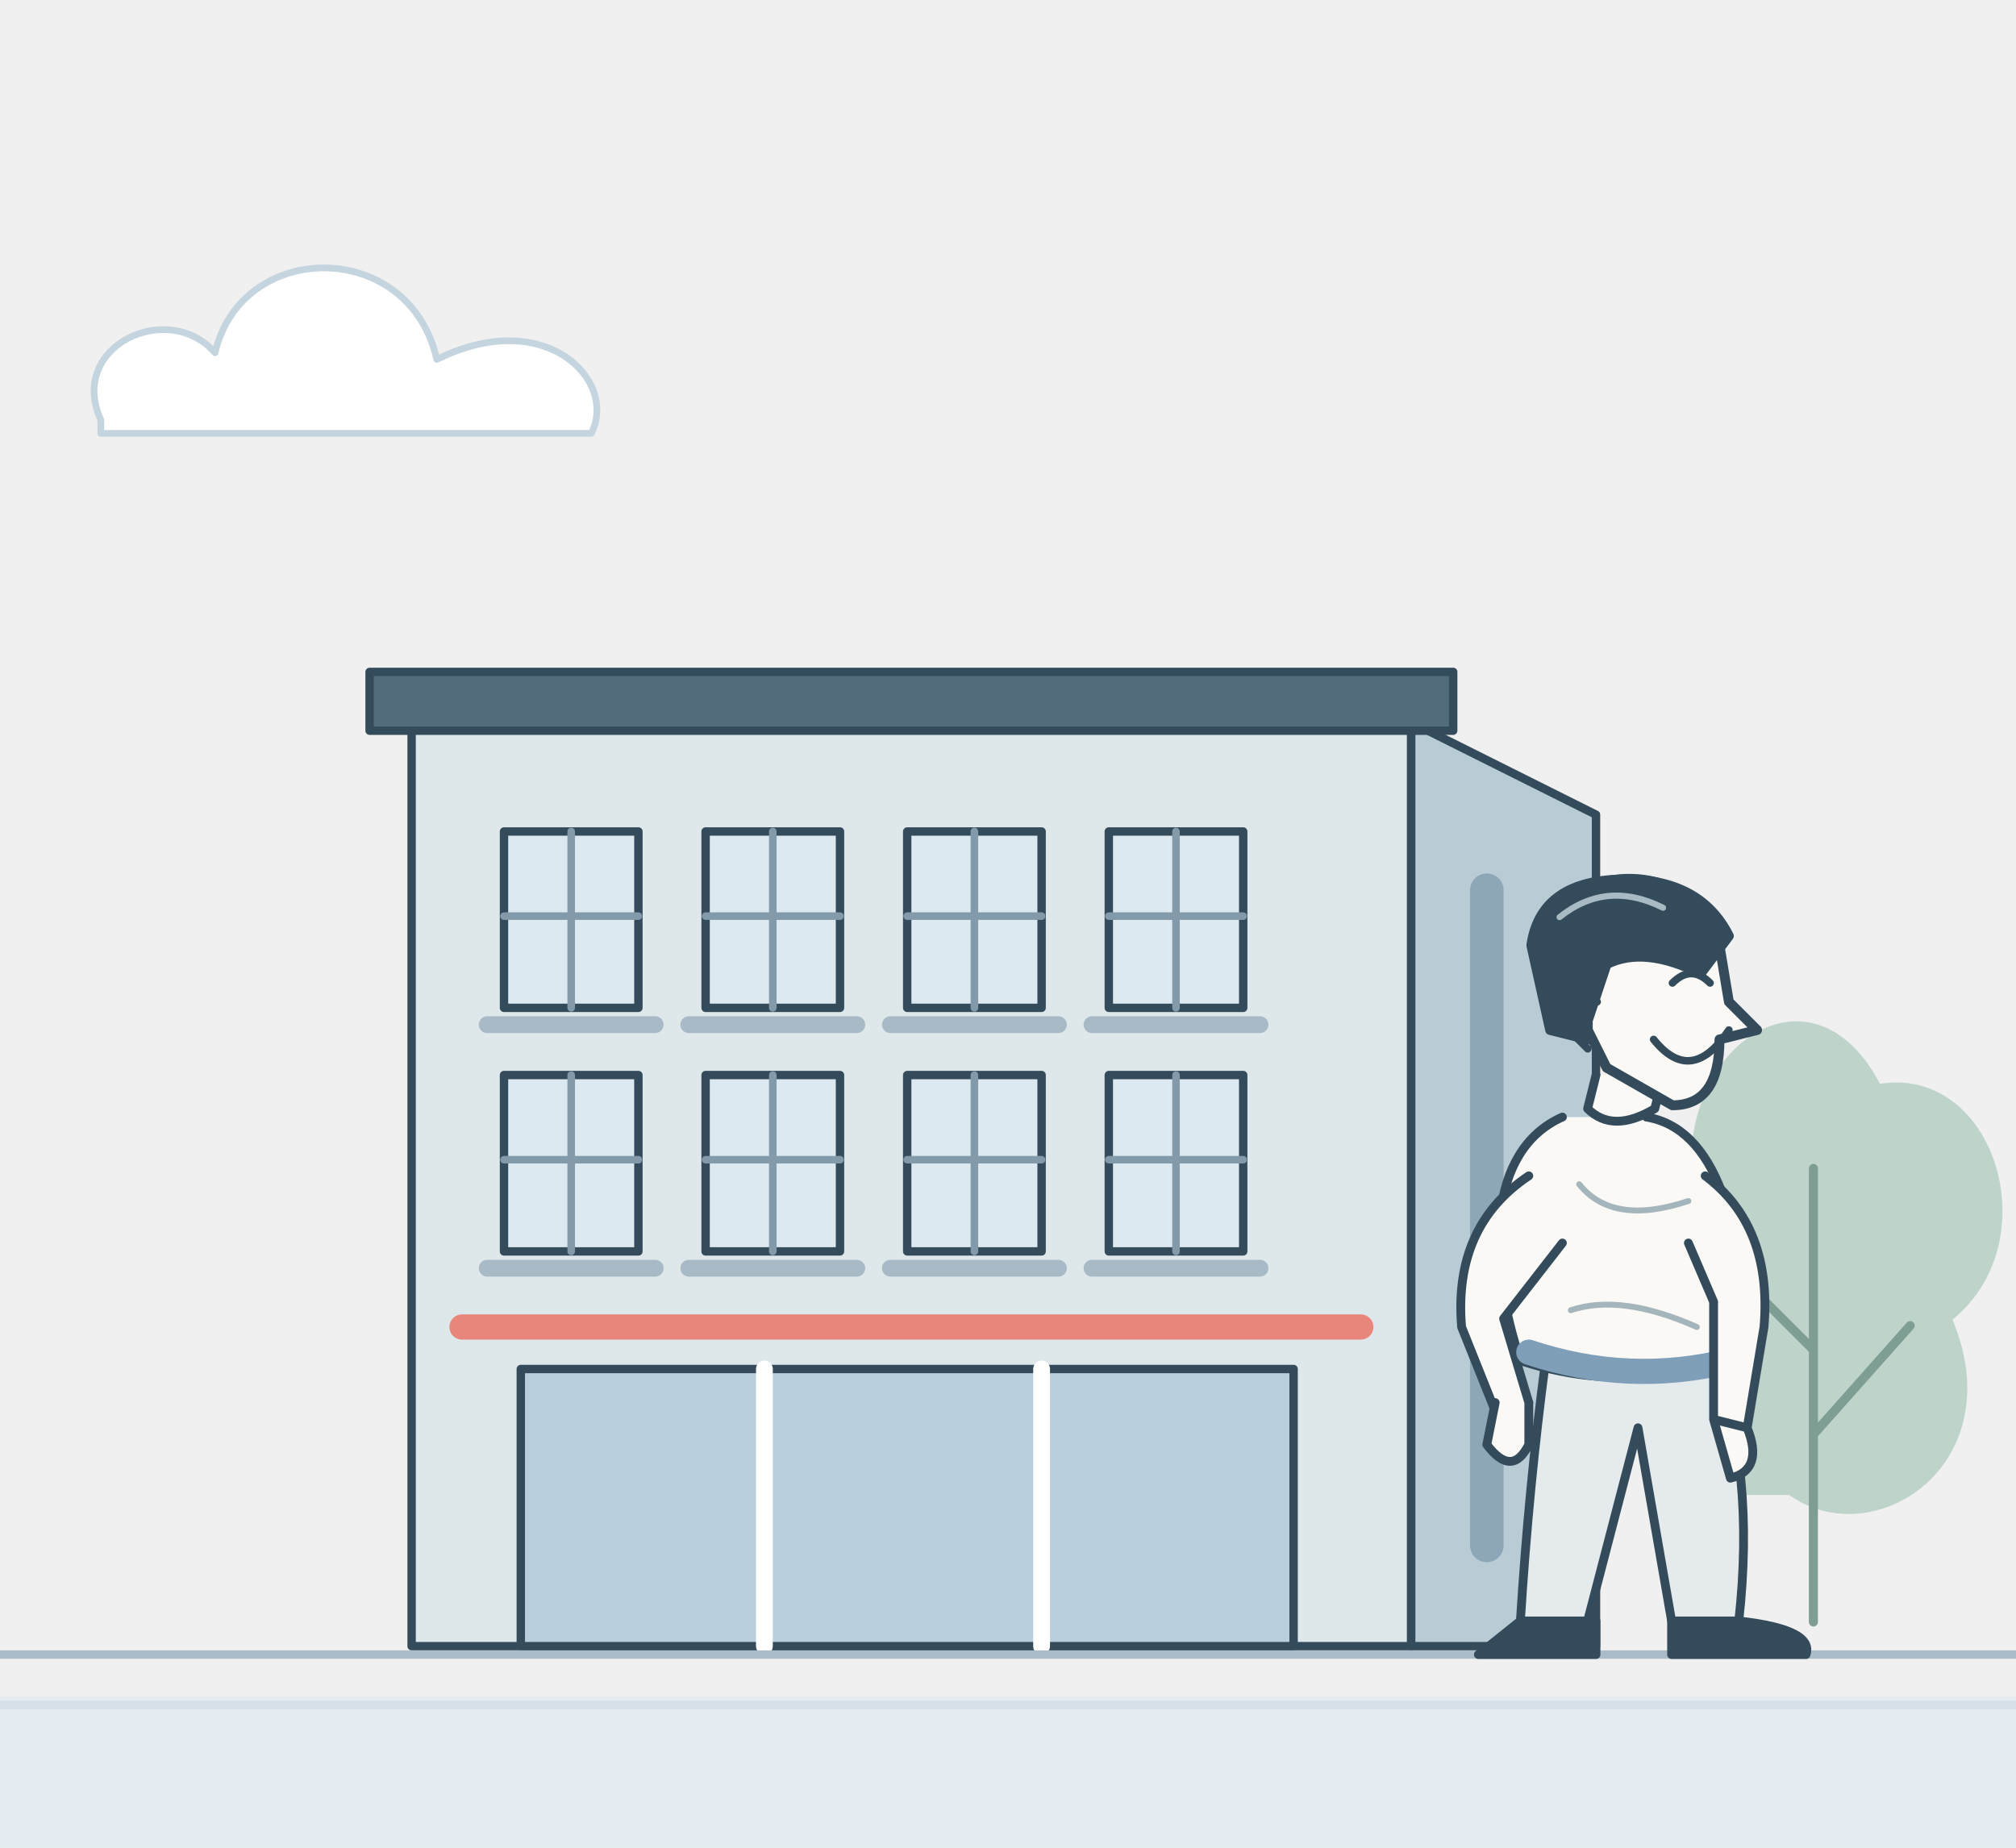
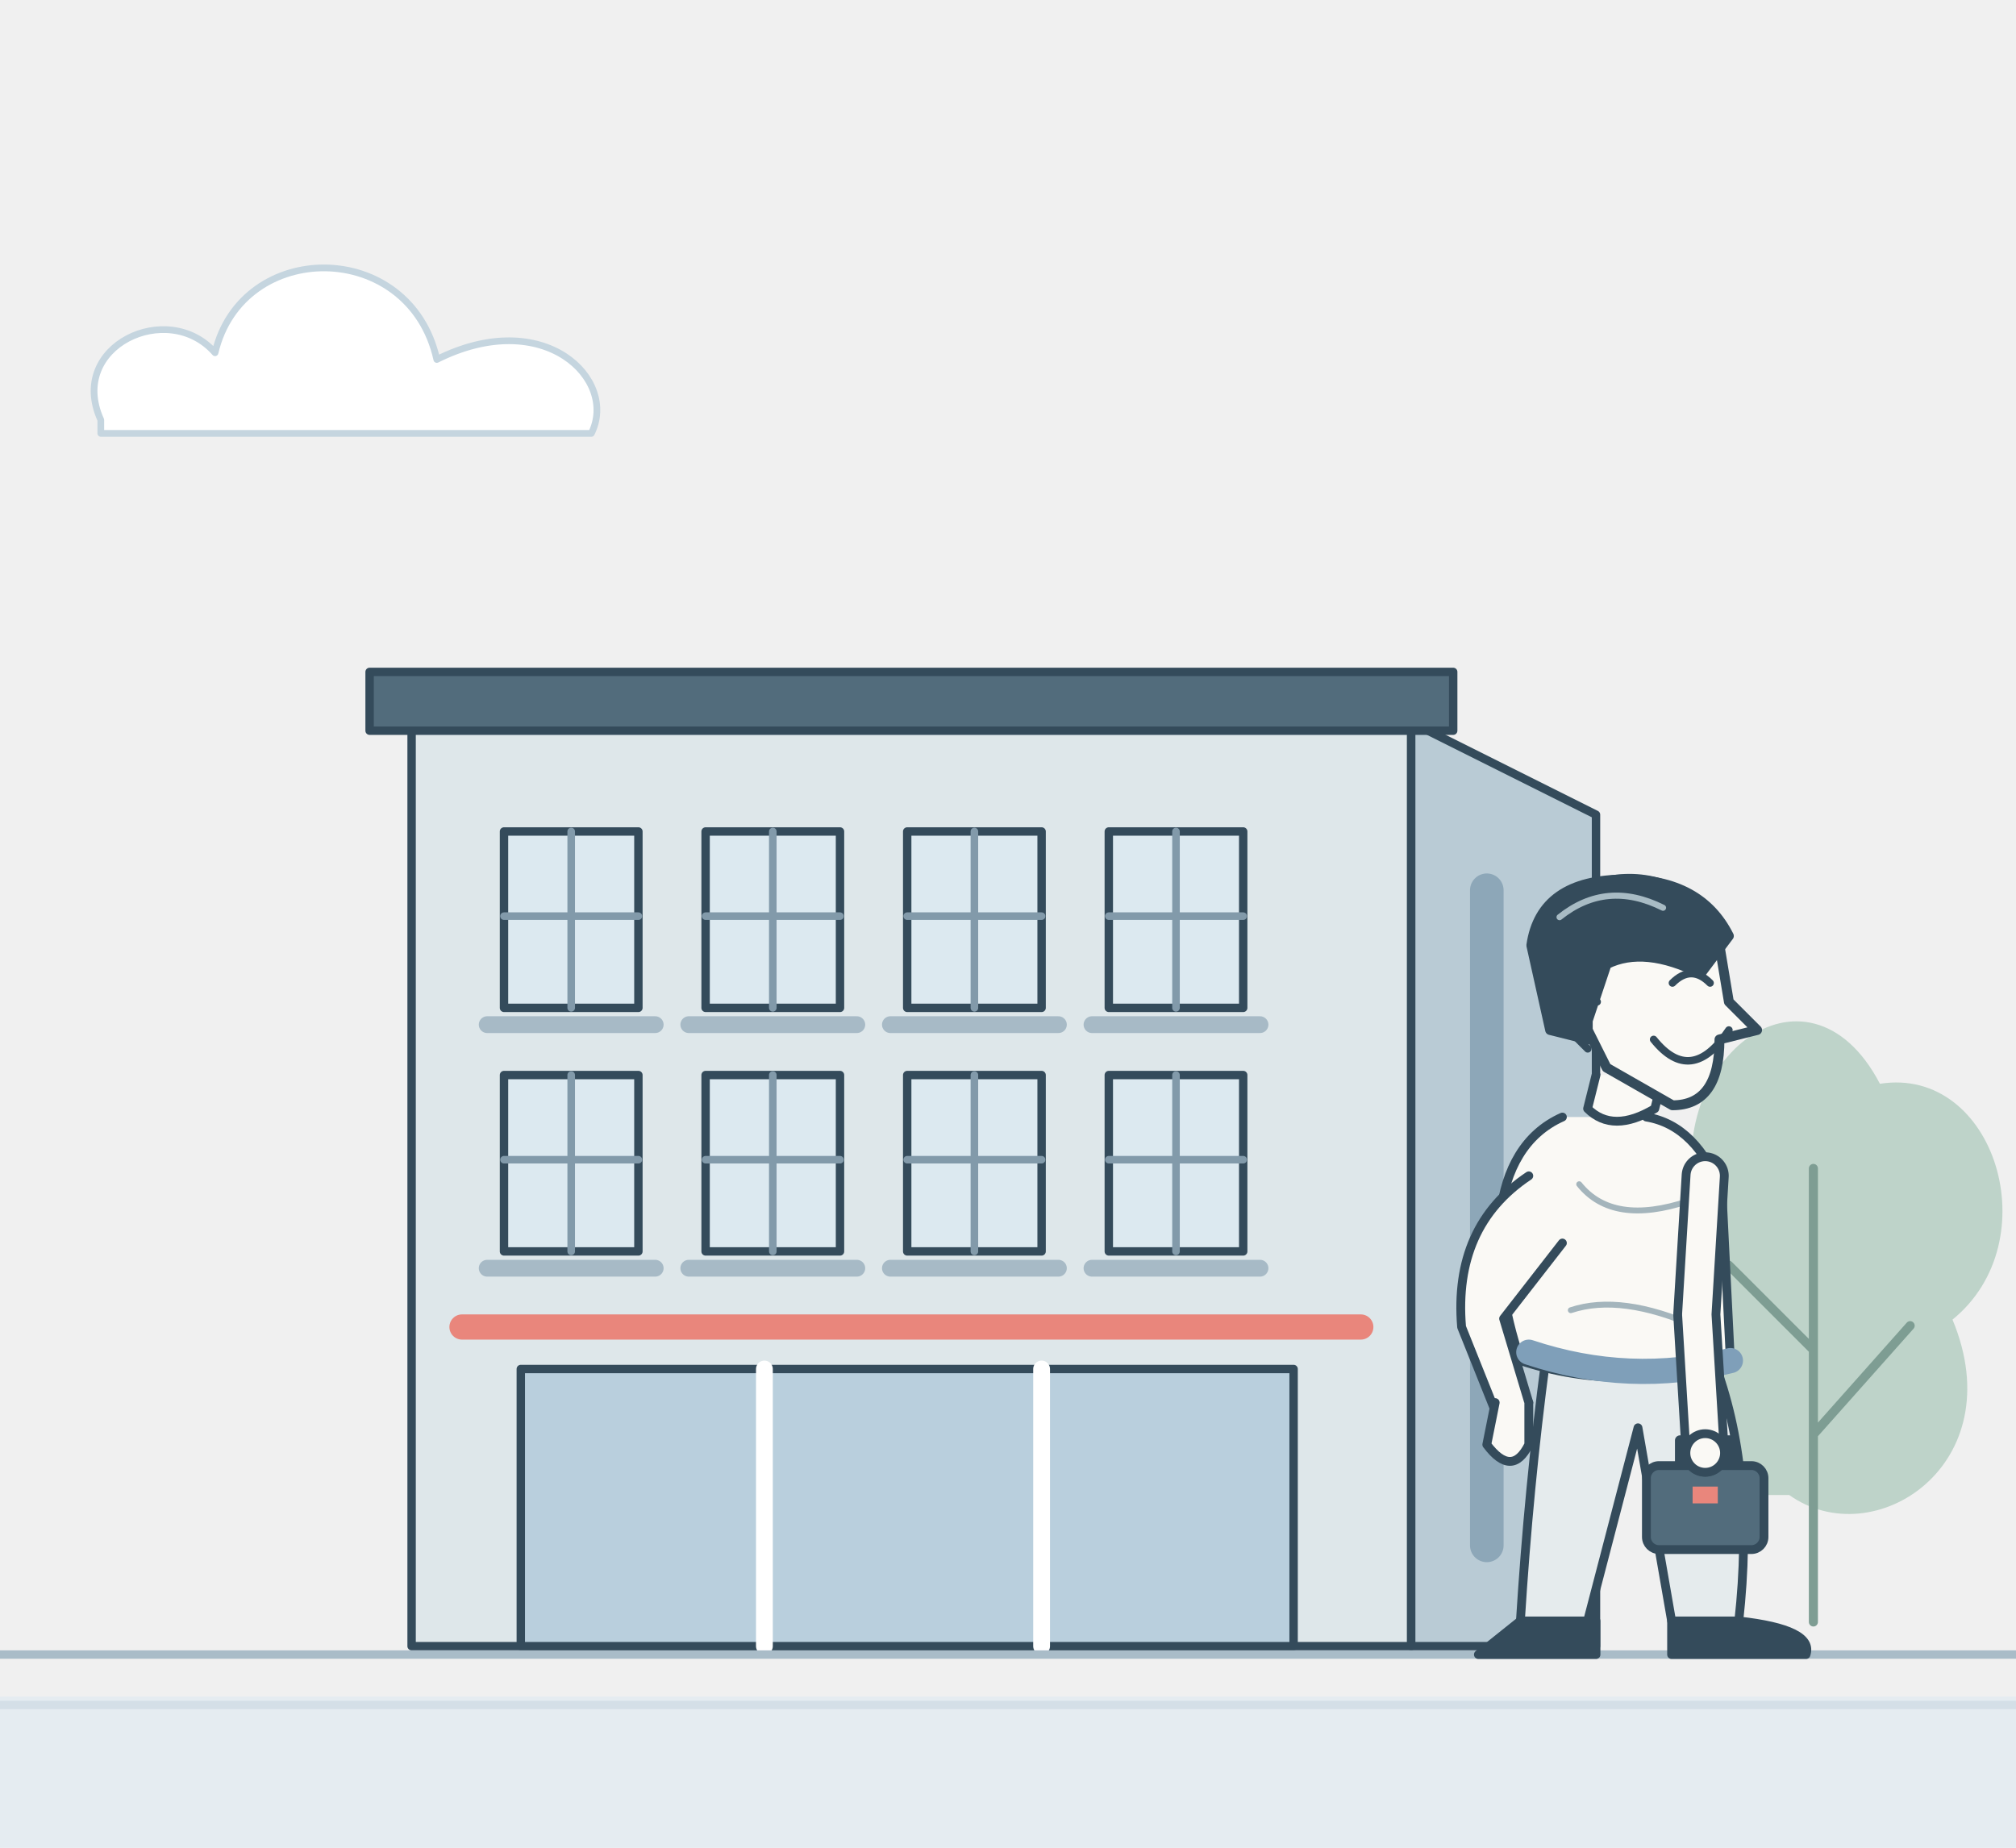
<svg xmlns="http://www.w3.org/2000/svg" class="people-scene" aria-hidden="true" focusable="false" viewBox="0 0 240 220" width="240" height="220" fill="none">
  <g stroke="#344b5b" stroke-width="1" stroke-linejoin="round" stroke-linecap="round">
    <g class="cloud-drift">
      <path transform="translate(12 38) scale(0.8)" d="M0 15C-5 4 10-3 17 5 21-12 46-12 50 6 66-2 77 9 73 17H0Z" fill="#fff" stroke="#c5d5df" stroke-width="1" />
    </g>
    <rect x="49" y="86" width="119" height="110" fill="#dee7ea" />
    <path d="M168 86L190 97V196H168Z" fill="#b9cbd5" />
    <path d="M44 80H173V87H44Z" fill="#526c7c" />
    <rect x="60" y="99" width="16" height="21" fill="#dce9f0" />
    <path d="M68 99v21M60 109.08h16" stroke="#829aaa" stroke-width=".9" />
    <path d="M58 122h20" stroke="#a7bac6" stroke-width="2" />
    <rect x="84" y="99" width="16" height="21" fill="#dce9f0" />
    <path d="M92 99v21M84 109.08h16" stroke="#829aaa" stroke-width=".9" />
    <path d="M82 122h20" stroke="#a7bac6" stroke-width="2" />
    <rect x="108" y="99" width="16" height="21" fill="#dce9f0" />
    <path d="M116 99v21M108 109.08h16" stroke="#829aaa" stroke-width=".9" />
    <path d="M106 122h20" stroke="#a7bac6" stroke-width="2" />
    <rect x="132" y="99" width="16" height="21" fill="#dce9f0" />
    <path d="M140 99v21M132 109.08h16" stroke="#829aaa" stroke-width=".9" />
    <path d="M130 122h20" stroke="#a7bac6" stroke-width="2" />
    <rect x="60" y="128" width="16" height="21" fill="#dce9f0" />
    <path d="M68 128v21M60 138.08h16" stroke="#829aaa" stroke-width=".9" />
    <path d="M58 151h20" stroke="#a7bac6" stroke-width="2" />
    <rect x="84" y="128" width="16" height="21" fill="#dce9f0" />
    <path d="M92 128v21M84 138.08h16" stroke="#829aaa" stroke-width=".9" />
    <path d="M82 151h20" stroke="#a7bac6" stroke-width="2" />
    <rect x="108" y="128" width="16" height="21" fill="#dce9f0" />
    <path d="M116 128v21M108 138.08h16" stroke="#829aaa" stroke-width=".9" />
    <path d="M106 151h20" stroke="#a7bac6" stroke-width="2" />
    <rect x="132" y="128" width="16" height="21" fill="#dce9f0" />
    <path d="M140 128v21M132 138.08h16" stroke="#829aaa" stroke-width=".9" />
    <path d="M130 151h20" stroke="#a7bac6" stroke-width="2" />
    <rect x="62" y="163" width="92" height="33" fill="#b9cfdd" />
    <path d="M91 163V196M124 163V196" stroke="#fff" stroke-width="2" />
    <path d="M55 158H162" stroke="#e9867c" stroke-width="3" />
    <path d="M177 106V184" stroke="#8da7b8" stroke-width="4" />
    <g transform="translate(213 178) scale(0.72)">
      <path d="M-15 0C-35-14-27-43-15-46C-22-72 3-91 15-68C34-71 43-42 27-29C37-5 14 10 0 0Z" fill="#bed3c9" stroke="none" />
      <path d="M4 21V-54M4-24L-10-38M4-10L20-28" stroke="#7e9d93" stroke-width="1.5" />
    </g>
    <path d="M0 197H240" stroke="#a9bcc8" stroke-width="1" />
    <path d="M0 202H240V220H0Z" fill="#e5ecf1" stroke="none" />
    <path d="M0 203H240" stroke="#d4dfe7" stroke-width="1" />
    <g stroke="#344b5b" stroke-width="1" stroke-linecap="round" stroke-linejoin="round">
      <g class="neighbour" transform="translate(194 197) scale(1 1)" style="--phase:-1.5s">
        <g class="neighbour-body" stroke="#344b5b" stroke-width="1.05" stroke-linecap="round" stroke-linejoin="round" fill="none">
          <path d="M-10-35Q-12-20-13-4H-5L1-27 5-4H13Q15-22 10-35" fill="#e5ebed" />
          <path d="M-13-4L-18 0H-4V-4M5-4V0H21Q22-3 13-4" fill="#344b5b" />
          <path d="M-8-64C-17-60-17-47-13-35Q-1-31 12-35L11-55Q8-63 2-64" fill="#faf9f5" />
          <path d="M-12-57Q-21-51-20-39L-16-29Q-13-27-12-30L-15-40-8-49" fill="#faf9f5" />
          <path d="M-16-30L-17-25Q-14-21-12-25L-12-30" fill="#faf9f5" />
          <path d="M-6-56Q-2-51 7-54M-7-41Q-1-43 8-39" stroke="#a4b5bc" stroke-width=".7" />
          <path d="M-12-36Q0-32 12-35" stroke="#7f9fb9" stroke-width="3" />
-           <g class="neighbour-arm gesturing" fill="#faf9f5">
-             <path d="M9-57Q17-51 16-39L14-27 10-28 10-42 7-49M14-27Q16-22 12-21L10-28" />
+           <g class="act" data-act="case">
+             <g class="case" transform="translate(9.0 -24.0) rotate(0)">
+               <path d="M-3 1.5V-1.5H3V1.5" fill="none" stroke="#344b5b" stroke-width="1.2" />
+               <rect x="-7" y="1.5" width="14" height="10" rx="1.5" fill="#526c7c" stroke="#344b5b" stroke-width="1.05" />
+               <rect x="-1.5" y="4" width="3" height="2" fill="#e9867c" stroke="none" />
+             </g>
+             <path class="near-o" d="M9.0 -57.0L8.0 -40.5L9.0 -24.0" fill="none" stroke="#344b5b" stroke-width="5.6" />
+             <path class="near-i" d="M9.0 -57.0L8.0 -40.5L9.0 -24.0" fill="none" stroke="#faf9f5" stroke-width="3.5" />
+             <circle class="near-h" cx="9.0" cy="-24.0" r="2.3" fill="#faf9f5" stroke="#344b5b" stroke-width="1.05" />
          </g>
          <path d="M-4-69L-5-65Q-2-62 3-65L4-69" fill="#faf9f5" />
          <g class="neighbour-head">
            <g transform="translate(-.5 13) scale(1.12)">
              <path d="M-8-86C-10-95 7-98 10-87L11-81 14-78 10-77Q10-70 5-70L-2-74-5-80" fill="#faf9f5" />
              <path d="M-8-78L-10-87Q-9-94 0-94 8-94 11-88L8-84Q2-87-2-85L-4-79-4-77Z" fill="#344b5b" />
              <path d="M-7-90Q-2-94 4-91" fill="none" stroke="#a8bbc4" stroke-width=".65" />
              <path d="M-3-81Q-8-85-7-79L-4-76M5-83Q7-85 9-83M3-77Q7-72 11-78" stroke-width=".8" />
            </g>
          </g>
        </g>
      </g>
    </g>
  </g>
</svg>
